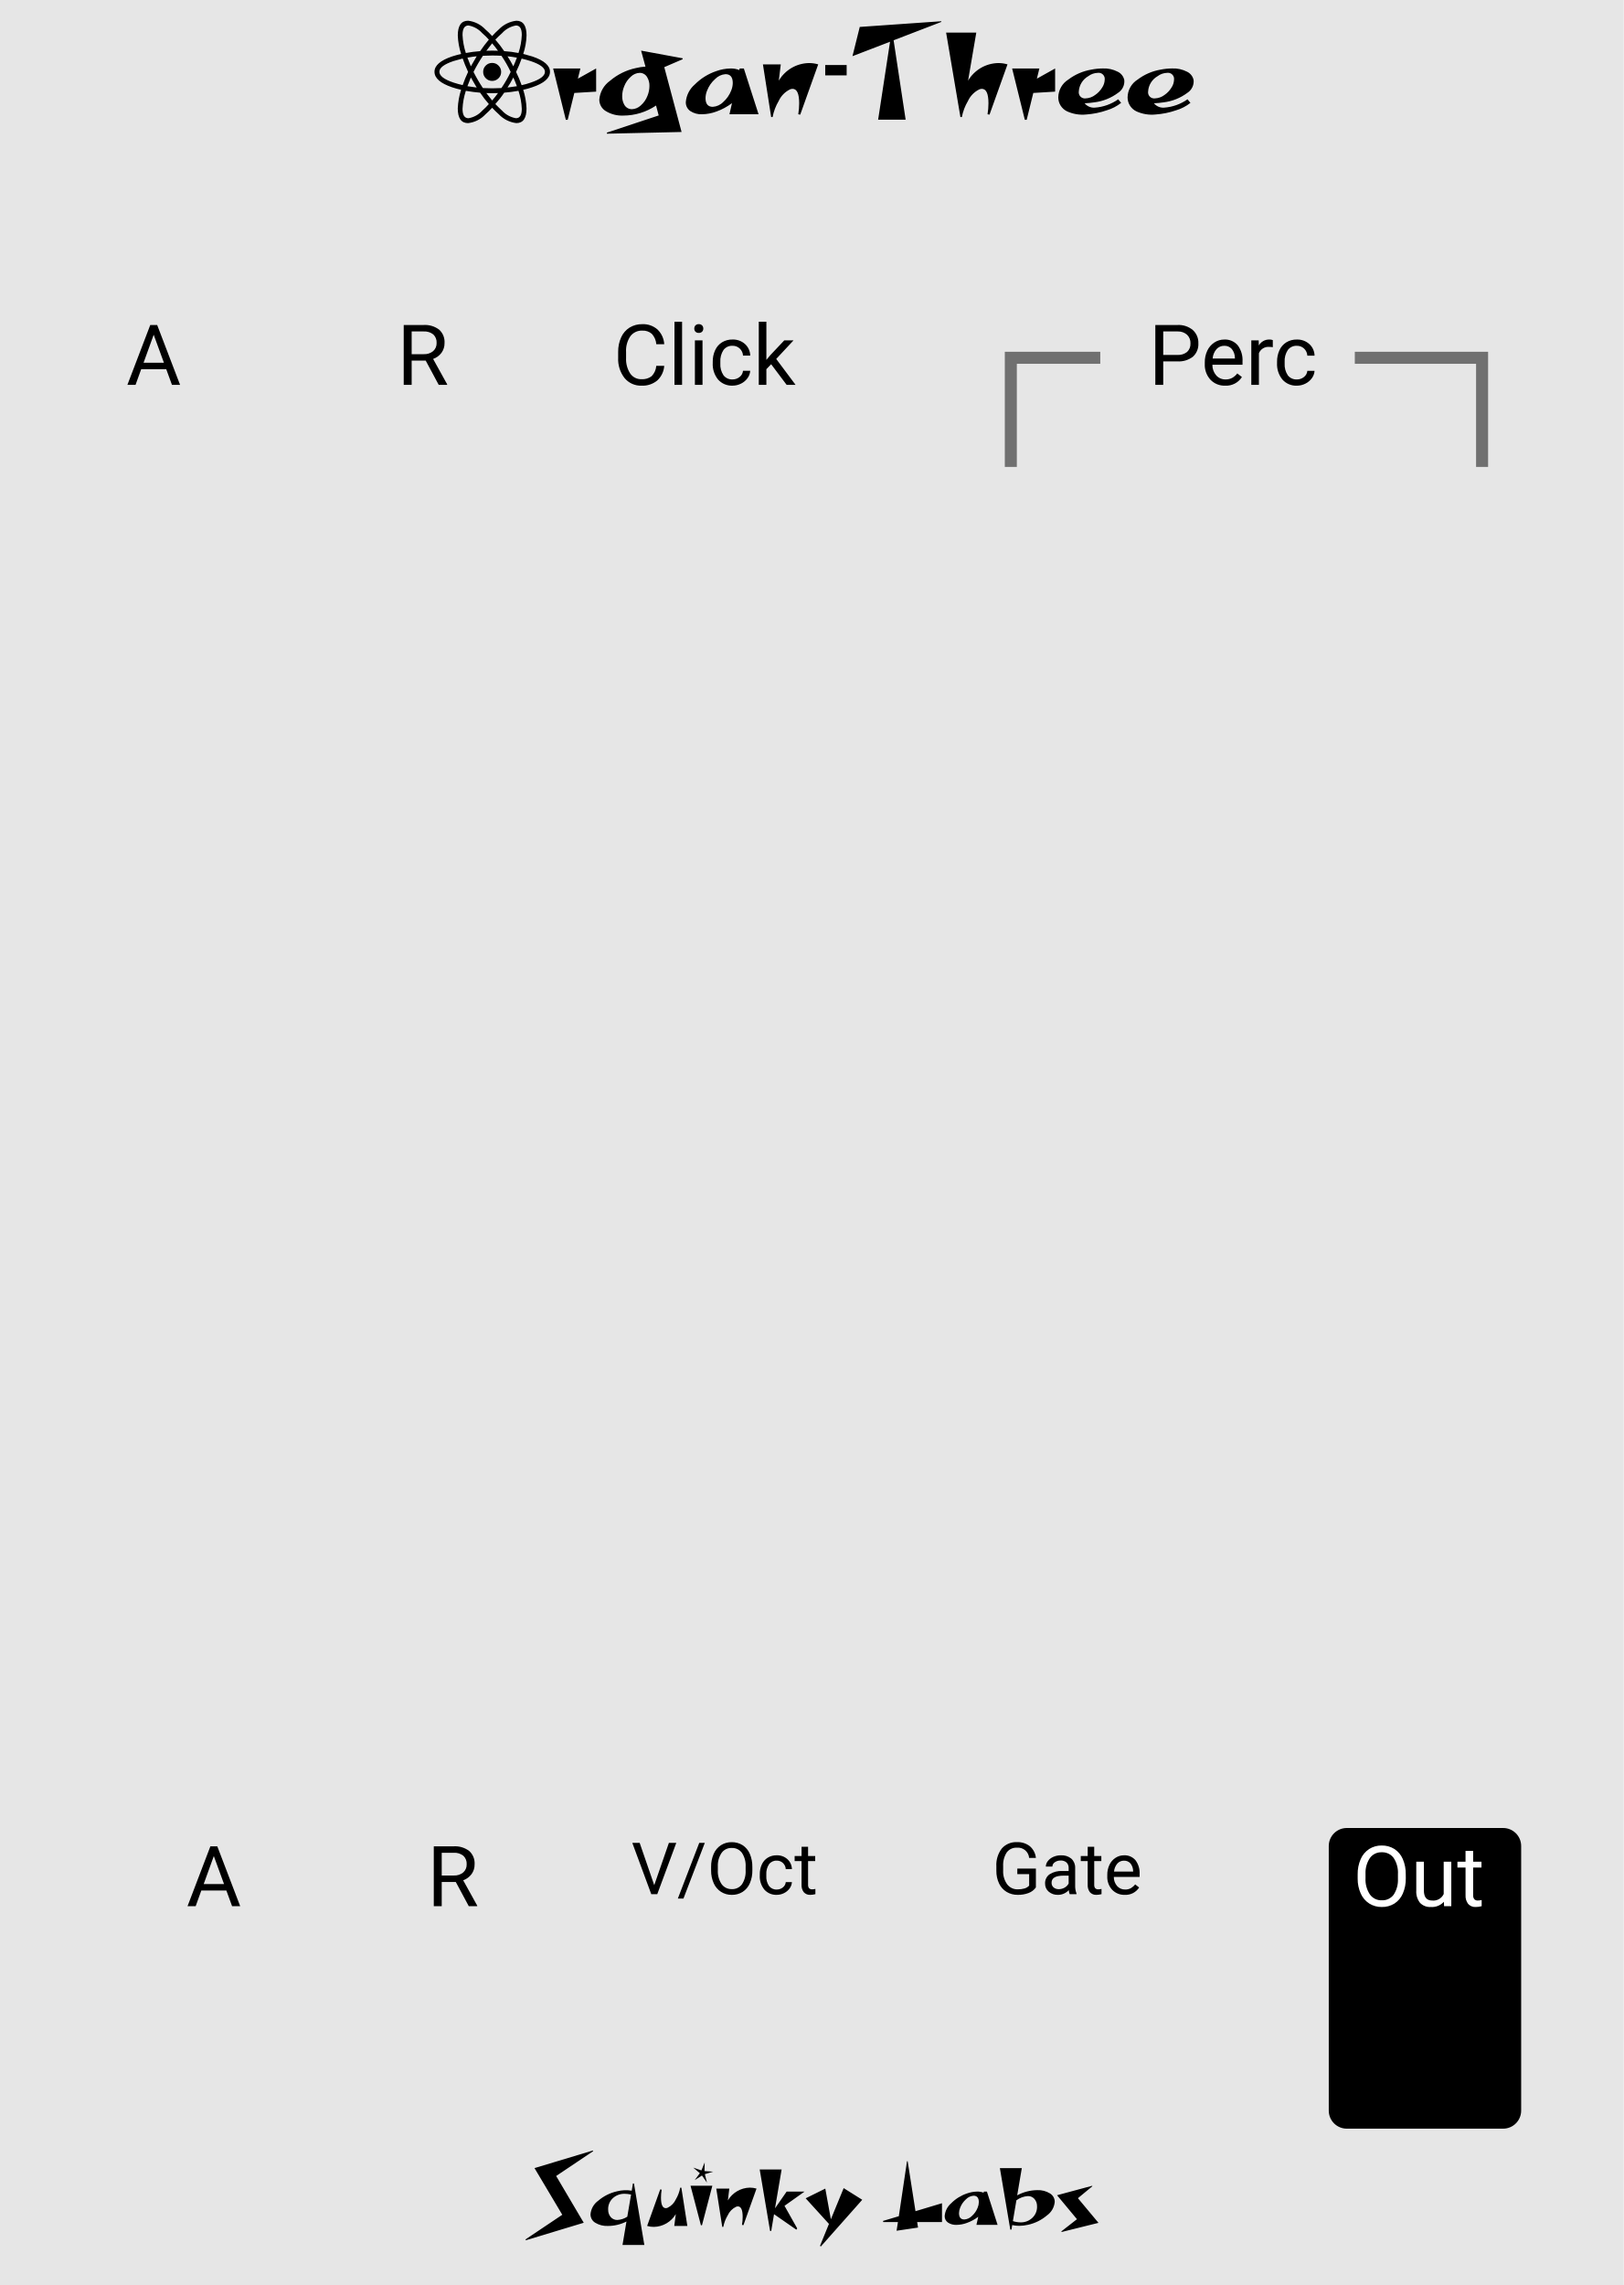
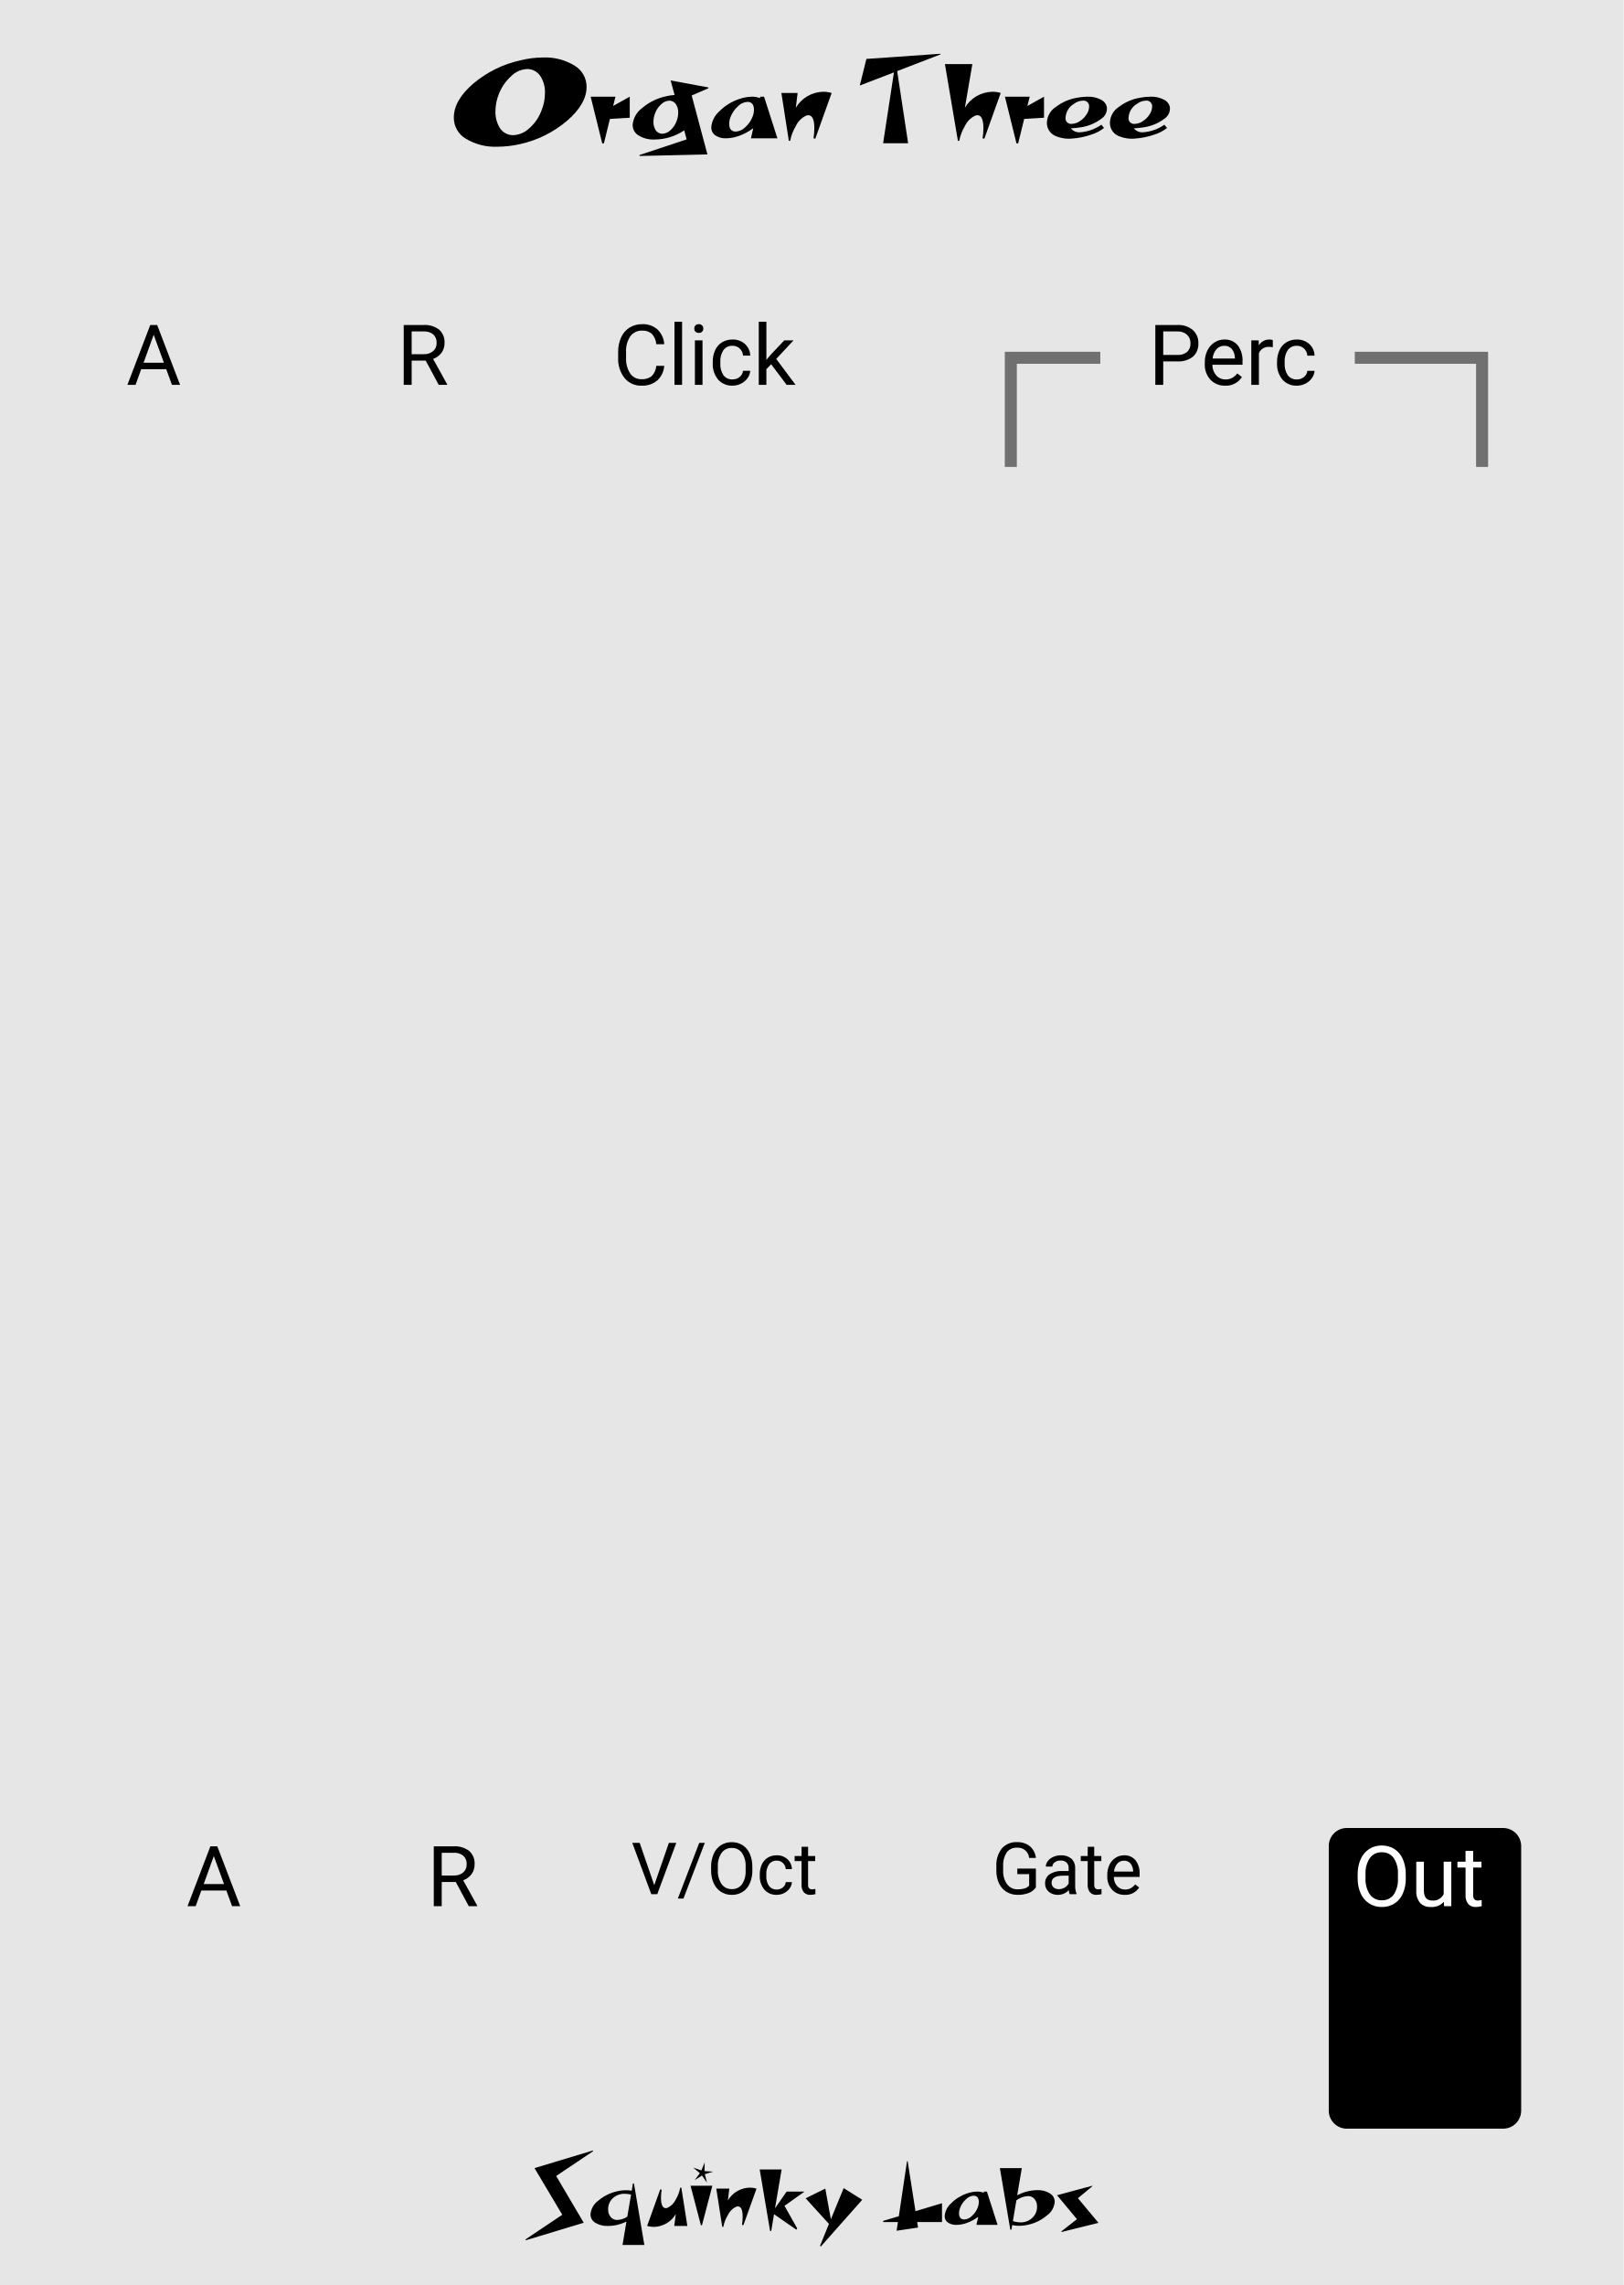
<svg xmlns="http://www.w3.org/2000/svg" width="270" height="380" viewBox="0 0 270 380">
  <defs>
    <clipPath id="clip-sines-panel">
      <rect width="270" height="380" />
    </clipPath>
  </defs>
  <g id="sines-panel" clip-path="url(#clip-sines-panel)">
    <rect width="270" height="380" fill="#e6e6e6" />
    <path id="Path_9" data-name="Path 9" d="M2.468-3.9V0H1.155V-9.953H4.826a3.688,3.688,0,0,1,2.56.834,2.827,2.827,0,0,1,.926,2.208,2.79,2.79,0,0,1-.906,2.232A3.853,3.853,0,0,1,4.813-3.9Zm0-1.073H4.826a2.358,2.358,0,0,0,1.613-.5A1.815,1.815,0,0,0,7-6.9a1.876,1.876,0,0,0-.561-1.424A2.209,2.209,0,0,0,4.9-8.88H2.468ZM12.77.137a3.232,3.232,0,0,1-2.447-.988,3.666,3.666,0,0,1-.943-2.642v-.232A4.438,4.438,0,0,1,9.8-5.691a3.28,3.28,0,0,1,1.176-1.354,2.956,2.956,0,0,1,1.637-.489,2.77,2.77,0,0,1,2.242.95,4.114,4.114,0,0,1,.8,2.721v.526H10.644a2.629,2.629,0,0,0,.639,1.767A2.009,2.009,0,0,0,12.838-.9a2.2,2.2,0,0,0,1.135-.273,2.851,2.851,0,0,0,.813-.725l.772.6A3.106,3.106,0,0,1,12.77.137Zm-.157-6.631a1.687,1.687,0,0,0-1.285.557,2.708,2.708,0,0,0-.643,1.562H14.39v-.1a2.409,2.409,0,0,0-.52-1.494A1.588,1.588,0,0,0,12.612-6.494Zm8.08.232a3.79,3.79,0,0,0-.622-.048,1.667,1.667,0,0,0-1.688,1.06V0H17.117V-7.4h1.23l.021.854a1.969,1.969,0,0,1,1.764-.991,1.292,1.292,0,0,1,.561.1Zm4,5.366a1.822,1.822,0,0,0,1.183-.41,1.443,1.443,0,0,0,.561-1.025h1.2a2.293,2.293,0,0,1-.437,1.21,2.881,2.881,0,0,1-1.077.916,3.107,3.107,0,0,1-1.425.342,3.047,3.047,0,0,1-2.4-1.008A4.016,4.016,0,0,1,21.4-3.63v-.212a4.453,4.453,0,0,1,.4-1.921,3.02,3.02,0,0,1,1.138-1.306,3.233,3.233,0,0,1,1.753-.465,2.966,2.966,0,0,1,2.068.745,2.663,2.663,0,0,1,.878,1.935h-1.2a1.743,1.743,0,0,0-.543-1.179,1.691,1.691,0,0,0-1.207-.461,1.77,1.77,0,0,0-1.494.694,3.259,3.259,0,0,0-.53,2.006v.239a3.194,3.194,0,0,0,.526,1.969A1.779,1.779,0,0,0,24.691-.9Z" transform="translate(191 64)" />
    <path id="Path_8" data-name="Path 8" d="M8.477-3.158A3.662,3.662,0,0,1,7.311-.721,3.82,3.82,0,0,1,4.7.137,3.507,3.507,0,0,1,1.876-1.128,5.088,5.088,0,0,1,.813-4.512v-.957a5.671,5.671,0,0,1,.5-2.44,3.7,3.7,0,0,1,1.4-1.617,3.911,3.911,0,0,1,2.105-.564A3.6,3.6,0,0,1,7.362-9.2,3.706,3.706,0,0,1,8.477-6.754H7.157a2.86,2.86,0,0,0-.742-1.728,2.244,2.244,0,0,0-1.6-.535,2.348,2.348,0,0,0-1.972.93,4.271,4.271,0,0,0-.714,2.648v.965A4.391,4.391,0,0,0,2.81-1.894,2.187,2.187,0,0,0,4.7-.937a2.526,2.526,0,0,0,1.678-.5,2.75,2.75,0,0,0,.776-1.726ZM11.443,0H10.179V-10.5h1.265Zm3.4,0H13.576V-7.4h1.265ZM13.474-9.358a.755.755,0,0,1,.188-.52.706.706,0,0,1,.557-.212.717.717,0,0,1,.561.212.747.747,0,0,1,.191.52.722.722,0,0,1-.191.513.73.73,0,0,1-.561.205.718.718,0,0,1-.557-.205A.73.73,0,0,1,13.474-9.358ZM19.831-.9a1.822,1.822,0,0,0,1.183-.41,1.443,1.443,0,0,0,.561-1.025h1.2a2.293,2.293,0,0,1-.437,1.21,2.881,2.881,0,0,1-1.077.916,3.107,3.107,0,0,1-1.425.342,3.047,3.047,0,0,1-2.4-1.008,4.016,4.016,0,0,1-.892-2.758v-.212a4.453,4.453,0,0,1,.4-1.921,3.02,3.02,0,0,1,1.138-1.306,3.233,3.233,0,0,1,1.753-.465,2.966,2.966,0,0,1,2.068.745,2.663,2.663,0,0,1,.878,1.935h-1.2a1.743,1.743,0,0,0-.543-1.179,1.691,1.691,0,0,0-1.207-.461,1.77,1.77,0,0,0-1.494.694,3.259,3.259,0,0,0-.53,2.006v.239a3.194,3.194,0,0,0,.526,1.969A1.779,1.779,0,0,0,19.831-.9Zm6.426-2.529-.793.827V0H24.2V-10.5h1.265v6.351l.677-.813,2.3-2.434h1.538L27.1-4.307,30.317,0H28.834Z" transform="translate(102 64)" />
-     <path id="Path_4" data-name="Path 4" d="M16.522-4.488a12.825,12.825,0,0,1-1.5.418,11.626,11.626,0,0,1,.55,3.1q0,2.442-1.694,2.442A4.786,4.786,0,0,1,10.956,0q-.66-.594-1.1-1.078A15.5,15.5,0,0,1,8.734.022,4.654,4.654,0,0,1,5.852,1.474q-1.716,0-1.716-2.464a12.191,12.191,0,0,1,.55-3.08,13.458,13.458,0,0,1-1.5-.418Q.264-5.478.264-7.062q0-1.562,2.926-2.552.528-.176,1.5-.418a11.355,11.355,0,0,1-.55-3.058q0-2.464,1.716-2.464A4.654,4.654,0,0,1,8.734-14.1,11.1,11.1,0,0,1,9.856-13a12.964,12.964,0,0,1,1.1-1.1,4.815,4.815,0,0,1,2.926-1.452q1.694,0,1.694,2.442a10.861,10.861,0,0,1-.55,3.08q.528.132,1.5.418,2.948.99,2.948,2.552Q19.47-5.478,16.522-4.488ZM14.784-13.2q0-1.562-.968-1.562a4.03,4.03,0,0,0-2.31,1.276q-.66.594-1.122,1.078a18.264,18.264,0,0,1,1.474,1.914,18.308,18.308,0,0,1,2.376.308A10.725,10.725,0,0,0,14.784-13.2Zm1.474,7.942q2.376-.792,2.376-1.8,0-.99-2.376-1.782-.528-.176-1.5-.418a20.081,20.081,0,0,1-.924,2.222,19.075,19.075,0,0,1,.924,2.2A11.907,11.907,0,0,0,16.258-5.258ZM13.97-9.416q-.99-.176-1.562-.22a15.689,15.689,0,0,1,.968,1.672Q13.706-8.69,13.97-9.416ZM10.824-10.56q-.44-.616-.968-1.232-.506.616-.968,1.232Q9.856-10.6,10.824-10.56ZM9.306-12.408a11.119,11.119,0,0,0-1.1-1.078,3.949,3.949,0,0,0-2.288-1.276q-.99,0-.99,1.584a11.243,11.243,0,0,0,.55,2.992,20.657,20.657,0,0,1,2.376-.308A22.53,22.53,0,0,1,9.306-12.408ZM13.97-4.664q-.264-.726-.594-1.452a15.689,15.689,0,0,1-.968,1.672Q13.464-4.576,13.97-4.664ZM12.936-7.04A19.534,19.534,0,0,0,11.4-9.724q-.748-.044-1.54-.044-.77,0-1.54.044A24.972,24.972,0,0,0,6.754-7.04,24.972,24.972,0,0,0,8.316-4.356q.77.044,1.54.044.792,0,1.54-.044A19.534,19.534,0,0,0,12.936-7.04Zm-5.654-2.6q-.528.044-1.54.22.176.484.572,1.452Q6.622-8.536,7.282-9.636Zm6.952,5.742q-1.232.22-2.376.308a15.715,15.715,0,0,1-1.474,1.892q.638.66,1.122,1.1A4.054,4.054,0,0,0,13.816.66q.968,0,.968-1.562A10.682,10.682,0,0,0,14.234-3.894Zm-3.41.374q-.968.044-1.936,0,.462.616.968,1.232Q10.384-2.9,10.824-3.52ZM7.282-4.444q-.66-1.1-.968-1.672-.4.968-.572,1.452Q6.314-4.576,7.282-4.444Zm-1.43-2.6q-.572-1.254-.9-2.222-.506.132-1.518.418-2.354.792-2.354,1.782,0,1.012,2.354,1.8.814.264,1.518.418A22.477,22.477,0,0,1,5.852-7.04ZM9.306-1.694A17.68,17.68,0,0,1,7.854-3.586q-1.078-.088-2.376-.308A11.243,11.243,0,0,0,4.928-.9q0,1.562.99,1.562A3.971,3.971,0,0,0,8.206-.594,12.974,12.974,0,0,0,9.306-1.694ZM11.352-7.04a1.44,1.44,0,0,1-.44,1.056,1.44,1.44,0,0,1-1.056.44A1.44,1.44,0,0,1,8.8-5.984,1.44,1.44,0,0,1,8.36-7.04,1.43,1.43,0,0,1,8.8-8.107a1.459,1.459,0,0,1,1.056-.429,1.44,1.44,0,0,1,1.056.44A1.44,1.44,0,0,1,11.352-7.04Zm15.8,3.278-3.63.22L22.418.924H22.11L20-7.612H24.53l-.418,1.694,3.036-1.694Zm14.388-5.39-3.058,1.32L41.36,2.948l-12.408.286-.022-.176L37.554.2l-.44-1.65A9.779,9.779,0,0,1,31.658.22a5.161,5.161,0,0,1-2.871-.726,2.217,2.217,0,0,1-1.111-1.936,4.265,4.265,0,0,1,1.782-3.124,9.758,9.758,0,0,1,4.29-2.112,8.221,8.221,0,0,1,1.606-.242l-.726-2.662,6.908,1.276ZM35.684-3.058a4.358,4.358,0,0,0,.33-1.65A2.672,2.672,0,0,0,35.64-6.16a1.421,1.421,0,0,0-1.254-.726,2.232,2.232,0,0,0-1.452.627,4.108,4.108,0,0,0-1.122,1.617,4.3,4.3,0,0,0-.33,1.628,2.787,2.787,0,0,0,.374,1.474,1.43,1.43,0,0,0,1.254.7,2.252,2.252,0,0,0,1.452-.616A4.016,4.016,0,0,0,35.684-3.058ZM54.164,0h-4.84l.418-1.848A9.651,9.651,0,0,1,47.124-.44,7.128,7.128,0,0,1,44.77,0,3.264,3.264,0,0,1,42.8-.539a1.739,1.739,0,0,1-.737-1.485,4.294,4.294,0,0,1,1.485-2.915,9.16,9.16,0,0,1,3.575-2.233,7.318,7.318,0,0,1,2.376-.44,3.729,3.729,0,0,1,1.474.264l.044-.264h.7ZM49.61-3.938a3.379,3.379,0,0,0,.264-1.254q0-1.474-1.21-1.474a2.657,2.657,0,0,0-1.716.8,4.974,4.974,0,0,0-1.342,1.925,3.379,3.379,0,0,0-.264,1.254q0,1.452,1.21,1.452a2.652,2.652,0,0,0,1.727-.792A4.934,4.934,0,0,0,49.61-3.938ZM64.086-8.294,61.094.066,60.764,0a10.577,10.577,0,0,0,.154-1.826q0-2.4-1.1-2.4a1.126,1.126,0,0,0-.418.088A4,4,0,0,0,57.508-2.2,8.221,8.221,0,0,0,56.5.462h-.242L54.89-8.294h2.97l-.33,2.706a5.954,5.954,0,0,1,5.016-2.926A5.283,5.283,0,0,1,64.086-8.294Zm4.73,1.826H65.252V-8.184h3.564Zm15.752-8.888L76.626-12.3l2,13.2H74.052l1.98-12.958-6.248,2.4,1.21-4.862,13.552-.946Zm11,7.062L92.576.066,92.246,0A10.577,10.577,0,0,0,92.4-1.826q0-2.4-1.1-2.4a1.126,1.126,0,0,0-.418.088A4,4,0,0,0,88.99-2.2,8.221,8.221,0,0,0,87.978.462h-.242L85.36-13.574h5.016L89.012-5.588a5.954,5.954,0,0,1,5.016-2.926A5.283,5.283,0,0,1,95.568-8.294Zm7.92,4.532-3.63.22L98.758.924H98.45L96.338-7.612h4.532l-.418,1.694,3.036-1.694Zm11.506-1.914a2.265,2.265,0,0,1-1.034,2.112A8.239,8.239,0,0,1,110-1.98a13.9,13.9,0,0,1-1.606.154,1.989,1.989,0,0,0,1.694.726,7.654,7.654,0,0,0,3.894-1.386l.484.594A7.029,7.029,0,0,1,112.09-.66a13.243,13.243,0,0,1-3.432.7,6.153,6.153,0,0,1-3.146-.506,2.567,2.567,0,0,1-1.5-2.332,3.544,3.544,0,0,1,1.672-2.97,8.754,8.754,0,0,1,3.806-1.65,10.325,10.325,0,0,1,1.936-.2,4.916,4.916,0,0,1,2.486.55A1.976,1.976,0,0,1,114.994-5.676Zm-4.422-1.21a2.735,2.735,0,0,0-1.562.55,3.155,3.155,0,0,0-1.584,2.552A1.011,1.011,0,0,0,108.57-2.64a2.764,2.764,0,0,0,1.584-.572,3.962,3.962,0,0,0,1.144-1.2,2.573,2.573,0,0,0,.44-1.331A1.021,1.021,0,0,0,110.572-6.886Zm15.95,1.21a2.265,2.265,0,0,1-1.034,2.112,8.239,8.239,0,0,1-3.96,1.584,13.9,13.9,0,0,1-1.606.154,1.989,1.989,0,0,0,1.694.726,7.654,7.654,0,0,0,3.894-1.386l.484.594A7.029,7.029,0,0,1,123.618-.66a13.243,13.243,0,0,1-3.432.7,6.153,6.153,0,0,1-3.146-.506,2.567,2.567,0,0,1-1.5-2.332,3.544,3.544,0,0,1,1.672-2.97,8.754,8.754,0,0,1,3.806-1.65,10.325,10.325,0,0,1,1.936-.2,4.916,4.916,0,0,1,2.486.55A1.976,1.976,0,0,1,126.522-5.676ZM122.1-6.886a2.735,2.735,0,0,0-1.562.55,3.155,3.155,0,0,0-1.584,2.552A1.011,1.011,0,0,0,120.1-2.64a2.764,2.764,0,0,0,1.584-.572,3.962,3.962,0,0,0,1.144-1.2,2.573,2.573,0,0,0,.44-1.331A1.021,1.021,0,0,0,122.1-6.886Z" transform="translate(72 19)" />
    <path id="Path_2" data-name="Path 2" d="M-338.971,55.5H-353.85V73.65" transform="translate(521.971 4)" fill="none" stroke="#707070" stroke-width="2" />
    <path id="Path_3" data-name="Path 3" d="M-255.5,56h21.167V74.15" transform="translate(480.833 3.5)" fill="none" stroke="#707070" stroke-width="2" />
    <path id="Path_12" data-name="Path 12" d="M3.814-1.494,6.252-8.531h1.23L4.318,0h-1L.164-8.531H1.389ZM8.672.732H7.74L11.3-8.531h.926ZM20.133-3.99A5.277,5.277,0,0,1,19.711-1.8a3.2,3.2,0,0,1-1.2,1.427,3.289,3.289,0,0,1-1.8.492,3.261,3.261,0,0,1-1.787-.5,3.272,3.272,0,0,1-1.21-1.412,5.064,5.064,0,0,1-.442-2.124v-.615A5.215,5.215,0,0,1,13.7-6.7a3.26,3.26,0,0,1,1.21-1.444,3.247,3.247,0,0,1,1.79-.5,3.307,3.307,0,0,1,1.808.5,3.19,3.19,0,0,1,1.2,1.436,5.3,5.3,0,0,1,.422,2.188Zm-1.119-.551A3.825,3.825,0,0,0,18.4-6.87,2.01,2.01,0,0,0,16.7-7.682a1.988,1.988,0,0,0-1.679.812,3.747,3.747,0,0,0-.63,2.253v.627a3.831,3.831,0,0,0,.618,2.312,2,2,0,0,0,1.7.841A1.989,1.989,0,0,0,18.4-1.632a3.809,3.809,0,0,0,.615-2.276Zm5.18,3.773a1.561,1.561,0,0,0,1.014-.352A1.237,1.237,0,0,0,25.688-2h1.025a1.966,1.966,0,0,1-.375,1.037,2.47,2.47,0,0,1-.923.785,2.663,2.663,0,0,1-1.222.293,2.612,2.612,0,0,1-2.06-.864,3.442,3.442,0,0,1-.765-2.364v-.182a3.817,3.817,0,0,1,.34-1.646,2.588,2.588,0,0,1,.976-1.119,2.771,2.771,0,0,1,1.5-.4,2.543,2.543,0,0,1,1.772.639,2.283,2.283,0,0,1,.753,1.658H25.688a1.494,1.494,0,0,0-.466-1.011,1.449,1.449,0,0,0-1.034-.4,1.517,1.517,0,0,0-1.28.595,2.793,2.793,0,0,0-.454,1.72v.205A2.737,2.737,0,0,0,22.9-1.359,1.524,1.524,0,0,0,24.193-.768ZM29.4-7.875V-6.34h1.184V-5.5H29.4v3.937a.88.88,0,0,0,.158.572A.666.666,0,0,0,30.1-.8a2.624,2.624,0,0,0,.516-.07V0a3.161,3.161,0,0,1-.832.116,1.35,1.35,0,0,1-1.1-.439,1.888,1.888,0,0,1-.369-1.248V-5.5H27.164V-6.34h1.154V-7.875Z" transform="translate(105 315)" />
    <path id="Path_13" data-name="Path 13" d="M7.289-1.119a2.6,2.6,0,0,1-1.21.929A4.887,4.887,0,0,1,4.271.117,3.506,3.506,0,0,1,2.42-.372,3.26,3.26,0,0,1,1.169-1.764,4.806,4.806,0,0,1,.715-3.855V-4.6a4.487,4.487,0,0,1,.9-2.988A3.134,3.134,0,0,1,4.143-8.648a3.237,3.237,0,0,1,2.15.683,2.974,2.974,0,0,1,1,1.937H6.164a1.86,1.86,0,0,0-2.016-1.7,1.991,1.991,0,0,0-1.714.795,3.88,3.88,0,0,0-.589,2.3v.7A3.636,3.636,0,0,0,2.5-1.65,2.127,2.127,0,0,0,4.277-.8a3.921,3.921,0,0,0,1.107-.14,1.713,1.713,0,0,0,.785-.473V-3.328H4.2v-.92H7.289ZM12.908,0a2.277,2.277,0,0,1-.152-.668,2.419,2.419,0,0,1-1.8.785,2.238,2.238,0,0,1-1.538-.53,1.716,1.716,0,0,1-.6-1.345A1.792,1.792,0,0,1,9.565-3.3a3.55,3.55,0,0,1,2.118-.548h1.055v-.5a1.217,1.217,0,0,0-.34-.905,1.366,1.366,0,0,0-1-.337,1.581,1.581,0,0,0-.973.293.863.863,0,0,0-.393.709H8.941A1.5,1.5,0,0,1,9.278-5.5a2.3,2.3,0,0,1,.914-.7,3.075,3.075,0,0,1,1.269-.258,2.506,2.506,0,0,1,1.717.548A1.976,1.976,0,0,1,13.822-4.4v2.918a3.567,3.567,0,0,0,.223,1.389V0Zm-1.8-.826a1.905,1.905,0,0,0,.967-.264,1.6,1.6,0,0,0,.662-.686v-1.3h-.85Q9.9-3.076,9.9-1.91a.987.987,0,0,0,.34.8A1.306,1.306,0,0,0,11.109-.826Zm5.883-7.049V-6.34h1.184V-5.5H16.992v3.937a.88.88,0,0,0,.158.572.666.666,0,0,0,.539.191,2.624,2.624,0,0,0,.516-.07V0a3.161,3.161,0,0,1-.832.116,1.35,1.35,0,0,1-1.1-.439,1.888,1.888,0,0,1-.369-1.248V-5.5H14.754V-6.34h1.154V-7.875ZM22.072.117a2.77,2.77,0,0,1-2.1-.847,3.142,3.142,0,0,1-.809-2.265v-.2a3.8,3.8,0,0,1,.36-1.685,2.811,2.811,0,0,1,1.008-1.16,2.534,2.534,0,0,1,1.4-.419,2.374,2.374,0,0,1,1.922.814,3.526,3.526,0,0,1,.686,2.332v.451H20.25A2.254,2.254,0,0,0,20.8-1.345a1.722,1.722,0,0,0,1.333.577A1.888,1.888,0,0,0,23.1-1a2.444,2.444,0,0,0,.7-.621l.662.516A2.662,2.662,0,0,1,22.072.117Zm-.135-5.684a1.446,1.446,0,0,0-1.1.478,2.321,2.321,0,0,0-.551,1.339h3.176v-.082a2.065,2.065,0,0,0-.445-1.28A1.361,1.361,0,0,0,21.938-5.566Z" transform="translate(165 315)" />
    <g id="Standard_Output_Jack" data-name="Standard Output Jack" transform="translate(221 304)">
      <rect id="Rectangle_9" data-name="Rectangle 9" width="32" height="50" rx="3" />
      <path id="Path_14" data-name="Path 14" d="M8.812-4.655A6.157,6.157,0,0,1,8.319-2.1,3.728,3.728,0,0,1,6.925-.437,3.837,3.837,0,0,1,4.819.137,3.8,3.8,0,0,1,2.734-.441,3.817,3.817,0,0,1,1.323-2.088,5.908,5.908,0,0,1,.807-4.566v-.718a6.084,6.084,0,0,1,.5-2.536A3.8,3.8,0,0,1,2.717-9.505a3.788,3.788,0,0,1,2.088-.584,3.858,3.858,0,0,1,2.109.578,3.721,3.721,0,0,1,1.4,1.675,6.187,6.187,0,0,1,.492,2.553ZM7.506-5.3a4.463,4.463,0,0,0-.711-2.717,2.345,2.345,0,0,0-1.989-.947,2.32,2.32,0,0,0-1.958.947,4.371,4.371,0,0,0-.735,2.628v.731a4.469,4.469,0,0,0,.721,2.7,2.329,2.329,0,0,0,1.986.981A2.32,2.32,0,0,0,6.788-1.9,4.444,4.444,0,0,0,7.506-4.56ZM15.148-.731a2.686,2.686,0,0,1-2.167.868,2.3,2.3,0,0,1-1.8-.687,2.974,2.974,0,0,1-.625-2.034V-7.4h1.265v4.778q0,1.682,1.367,1.682a1.893,1.893,0,0,0,1.928-1.08V-7.4h1.265V0h-1.2Zm4.867-8.456V-7.4H21.4v.978H20.016v4.593a1.027,1.027,0,0,0,.185.667.777.777,0,0,0,.629.222,3.062,3.062,0,0,0,.6-.082V0a3.688,3.688,0,0,1-.971.136,1.575,1.575,0,0,1-1.278-.513,2.2,2.2,0,0,1-.431-1.456V-6.419H17.4V-7.4h1.347V-9.187Z" transform="translate(4 13)" fill="#fff" />
    </g>
    <path id="Path_5" data-name="Path 5" d="M10.656-12.256,4.5-8.128,9.088-.352-.544,2.56l-.048-.144L5.52-1.68.9-9.44l9.712-2.928Zm8.512,15.6H15.536l.656-3.9a6.851,6.851,0,0,1-3.1.736,3.713,3.713,0,0,1-2.08-.528,1.616,1.616,0,0,1-.8-1.408,3.1,3.1,0,0,1,1.3-2.272A7.238,7.238,0,0,1,14.64-5.584a5.905,5.905,0,0,1,2.432-.1l.192-1.2h.176ZM16.96-5.04a4.811,4.811,0,0,0-1.072-.128,2.8,2.8,0,0,0-1.968.736,2.447,2.447,0,0,0-.768,1.952,1.8,1.8,0,0,0,.432,1.192,1.4,1.4,0,0,0,1.1.472,3.356,3.356,0,0,0,1.648-.544ZM26.32.176H24.144L24.4-1.792A4.33,4.33,0,0,1,20.752.336a3.641,3.641,0,0,1-1.12-.16L21.808-5.9l.24.048a7.693,7.693,0,0,0-.112,1.328q0,1.744.8,1.744a.819.819,0,0,0,.3-.064,2.905,2.905,0,0,0,1.376-1.408,5.855,5.855,0,0,0,.72-1.936h.192Zm4.288-9.024-1.376.416.352,1.408-.832-1.184-1.216.768L28.4-8.592,27.3-9.52l1.36.464.544-1.328-.032,1.44ZM30.48-6.512,28.752.064h-.176L26.848-6.512Zm7.344.48L35.648.048,35.408,0a7.693,7.693,0,0,0,.112-1.328q0-1.744-.8-1.744a.819.819,0,0,0-.3.064A2.905,2.905,0,0,0,33.04-1.6,5.979,5.979,0,0,0,32.3.336h-.176l-.992-6.368H33.3l-.24,1.968A4.33,4.33,0,0,1,36.7-6.192,3.842,3.842,0,0,1,37.824-6.032Zm7.984.5L42.48-3.168,44.592.592,44.448.8,40.736-1.776l-.464,2.784H40.08L38.352-9.216H42L40.9-2.752l1.936-2.784Zm9.6,1.36-6.88,7.76-.144-.1L49.872-.16,46-4.416l3.264-1.616.928,5.1L52.32-6.112ZM68.672-.464H64.544l.144.912L61.12.976l.224-1.44H58.9l-.032-.192,2.624-.784,1.36-9.136h.112l1.3,8.3L68.672-3.6ZM77.92,0H74.4l.3-1.344A7.019,7.019,0,0,1,72.8-.32,5.184,5.184,0,0,1,71.088,0a2.374,2.374,0,0,1-1.432-.392,1.265,1.265,0,0,1-.536-1.08,3.123,3.123,0,0,1,1.08-2.12,6.661,6.661,0,0,1,2.6-1.624,5.322,5.322,0,0,1,1.728-.32,2.712,2.712,0,0,1,1.072.192l.032-.192h.512ZM74.608-2.864a2.457,2.457,0,0,0,.192-.912q0-1.072-.88-1.072a1.933,1.933,0,0,0-1.248.584,3.618,3.618,0,0,0-.976,1.4,2.457,2.457,0,0,0-.192.912q0,1.056.88,1.056a1.929,1.929,0,0,0,1.256-.576A3.588,3.588,0,0,0,74.608-2.864Zm12.816-.96a3.092,3.092,0,0,1-1.3,2.256A7.238,7.238,0,0,1,82.992-.016,6.654,6.654,0,0,1,81.5.16,5.017,5.017,0,0,1,80.352.032l-.128.752h-.192L78.3-9.44h3.648l-.768,4.528a7.2,7.2,0,0,1,3.344-.864,3.71,3.71,0,0,1,2.088.536A1.631,1.631,0,0,1,87.424-3.824Zm-2.944.7a1.8,1.8,0,0,0-.432-1.192,1.4,1.4,0,0,0-1.1-.472,3.6,3.6,0,0,0-1.9.7L80.464-.624a4.33,4.33,0,0,0,1.28.208,2.733,2.733,0,0,0,1.968-.768A2.47,2.47,0,0,0,84.48-3.12ZM94.7-.336l-6.128,1.52-.048-.1L91.12-.944,87.808-4.928,93.648-6.5l.032.08-2.4,1.984Z" transform="translate(88 370)" />
    <path id="Path_6" data-name="Path 6" d="M6.651-2.6H2.481L1.545,0H.191l3.8-9.953H5.141L8.948,0H7.6ZM2.878-3.678H6.262l-1.7-4.655Z" transform="translate(21 64)" />
    <path id="Path_7" data-name="Path 7" d="M4.806-4.026H2.468V0H1.148V-9.953H4.443a3.9,3.9,0,0,1,2.587.766,2.755,2.755,0,0,1,.906,2.229,2.68,2.68,0,0,1-.5,1.62,3,3,0,0,1-1.4,1.032L8.374-.082V0H6.966ZM2.468-5.1H4.484A2.275,2.275,0,0,0,6.04-5.606a1.714,1.714,0,0,0,.578-1.356,1.8,1.8,0,0,0-.55-1.418,2.33,2.33,0,0,0-1.589-.5H2.468Z" transform="translate(66 64)" />
    <path id="Path_10" data-name="Path 10" d="M6.651-2.6H2.481L1.545,0H.191l3.8-9.953H5.141L8.948,0H7.6ZM2.878-3.678H6.262l-1.7-4.655Z" transform="translate(31 317)" />
    <path id="Path_11" data-name="Path 11" d="M4.806-4.026H2.468V0H1.148V-9.953H4.443a3.9,3.9,0,0,1,2.587.766,2.755,2.755,0,0,1,.906,2.229,2.68,2.68,0,0,1-.5,1.62,3,3,0,0,1-1.4,1.032L8.374-.082V0H6.966ZM2.468-5.1H4.484A2.275,2.275,0,0,0,6.04-5.606a1.714,1.714,0,0,0,.578-1.356,1.8,1.8,0,0,0-.55-1.418,2.33,2.33,0,0,0-1.589-.5H2.468Z" transform="translate(71 317)" />
+     <path id="Path_15" data-name="Path 15" d="M22.56-9.56q0,2.84-3.24,5.64a18.089,18.089,0,0,1-7.8,3.88A17.331,17.331,0,0,1,7.72.4,9.383,9.383,0,0,1,2.5-.92,4.031,4.031,0,0,1,.48-4.44q0-2.88,3.24-5.66a18.208,18.208,0,0,1,7.8-3.86,15.954,15.954,0,0,1,3.8-.48,9.275,9.275,0,0,1,5.22,1.34A4.078,4.078,0,0,1,22.56-9.56Zm-7.52,4a7.923,7.923,0,0,0,.6-3,4.859,4.859,0,0,0-.68-2.64,2.584,2.584,0,0,0-2.28-1.32,3.986,3.986,0,0,0-2.62,1.14A7.943,7.943,0,0,0,8-8.44a7.826,7.826,0,0,0-.6,2.96A5.067,5.067,0,0,0,8.08-2.8a2.6,2.6,0,0,0,2.28,1.28A4.1,4.1,0,0,0,13-2.64,7.3,7.3,0,0,0,15.04-5.56Z" transform="translate(75 24)" />
+     <path id="Path_16" data-name="Path 16" d="M6.74-3.42l-3.3.2L2.44.84H2.16L.24-6.92H4.36L3.98-5.38,6.74-6.92Zm13.08-4.9-2.78,1.2,2.62,9.8L8.38,2.94l-.02-.16L16.2.18l-.4-1.5A8.89,8.89,0,0,1,10.84.2,4.692,4.692,0,0,1,8.23-.46,2.016,2.016,0,0,1,7.22-2.22,3.877,3.877,0,0,1,8.84-5.06a8.871,8.871,0,0,1,3.9-1.92A7.473,7.473,0,0,1,14.2-7.2l-.66-2.42,6.28,1.16ZM14.5-2.78a3.962,3.962,0,0,0,.3-1.5,2.429,2.429,0,0,0-.34-1.32,1.292,1.292,0,0,0-1.14-.66A2.029,2.029,0,0,0,12-5.69a3.735,3.735,0,0,0-1.02,1.47,3.913,3.913,0,0,0-.3,1.48,2.533,2.533,0,0,0,.34,1.34,1.3,1.3,0,0,0,1.14.64,2.048,2.048,0,0,0,1.32-.56A3.651,3.651,0,0,0,14.5-2.78ZM31.3,0H26.9l.38-1.68A8.774,8.774,0,0,1,24.9-.4a6.48,6.48,0,0,1-2.14.4,2.967,2.967,0,0,1-1.79-.49,1.581,1.581,0,0,1-.67-1.35,3.9,3.9,0,0,1,1.35-2.65A8.327,8.327,0,0,1,24.9-6.52a6.653,6.653,0,0,1,2.16-.4,3.39,3.39,0,0,1,1.34.24l.04-.24h.64ZM27.16-3.58a3.071,3.071,0,0,0,.24-1.14q0-1.34-1.1-1.34a2.416,2.416,0,0,0-1.56.73,4.522,4.522,0,0,0-1.22,1.75,3.071,3.071,0,0,0-.24,1.14q0,1.32,1.1,1.32a2.411,2.411,0,0,0,1.57-.72A4.485,4.485,0,0,0,27.16-3.58ZM40.32-7.54,37.6.06,37.3,0a9.616,9.616,0,0,0,.14-1.66q0-2.18-1-2.18a1.024,1.024,0,0,0-.38.08A3.632,3.632,0,0,0,34.34-2,7.474,7.474,0,0,0,33.42.42H33.2L31.96-7.54h2.7l-.3,2.46a5.413,5.413,0,0,1,4.56-2.66A4.8,4.8,0,0,1,40.32-7.54Zm18.12-6.42-7.22,2.78,1.82,12H48.88l1.8-11.78L45-8.78l1.1-4.42,12.32-.86Zm10,6.42L65.72.06,65.42,0a9.616,9.616,0,0,0,.14-1.66q0-2.18-1-2.18a1.024,1.024,0,0,0-.38.08A3.632,3.632,0,0,0,62.46-2,7.474,7.474,0,0,0,61.54.42h-.22L59.16-12.34h4.56L62.48-5.08a5.413,5.413,0,0,1,4.56-2.66A4.8,4.8,0,0,1,68.44-7.54Zm7.2,4.12-3.3.2-1,4.06h-.28L69.14-6.92h4.12l-.38,1.54,2.76-1.54ZM86.1-5.16a2.059,2.059,0,0,1-.94,1.92,7.49,7.49,0,0,1-3.6,1.44,12.638,12.638,0,0,1-1.46.14A1.808,1.808,0,0,0,81.64-1a6.958,6.958,0,0,0,3.54-1.26l.44.54A6.39,6.39,0,0,1,83.46-.6a12.039,12.039,0,0,1-3.12.64,5.593,5.593,0,0,1-2.86-.46,2.334,2.334,0,0,1-1.36-2.12,3.222,3.222,0,0,1,1.52-2.7,7.958,7.958,0,0,1,3.46-1.5,9.386,9.386,0,0,1,1.76-.18,4.469,4.469,0,0,1,2.26.5A1.8,1.8,0,0,1,86.1-5.16Zm-4.02-1.1a2.486,2.486,0,0,0-1.42.5,2.868,2.868,0,0,0-1.44,2.32A.919.919,0,0,0,80.26-2.4a2.513,2.513,0,0,0,1.44-.52,3.6,3.6,0,0,0,1.04-1.09,2.339,2.339,0,0,0,.4-1.21A.928.928,0,0,0,82.08-6.26Zm14.5,1.1a2.059,2.059,0,0,1-.94,1.92,7.49,7.49,0,0,1-3.6,1.44,12.638,12.638,0,0,1-1.46.14A1.808,1.808,0,0,0,92.12-1a6.958,6.958,0,0,0,3.54-1.26l.44.54A6.39,6.39,0,0,1,93.94-.6a12.039,12.039,0,0,1-3.12.64,5.593,5.593,0,0,1-2.86-.46A2.334,2.334,0,0,1,86.6-2.54a3.222,3.222,0,0,1,1.52-2.7,7.958,7.958,0,0,1,3.46-1.5,9.386,9.386,0,0,1,1.76-.18,4.469,4.469,0,0,1,2.26.5A1.8,1.8,0,0,1,96.58-5.16Zm-4.02-1.1a2.486,2.486,0,0,0-1.42.5A2.868,2.868,0,0,0,89.7-3.44.919.919,0,0,0,90.74-2.4a2.513,2.513,0,0,0,1.44-.52,3.6,3.6,0,0,0,1.04-1.09,2.339,2.339,0,0,0,.4-1.21A.928.928,0,0,0,92.56-6.26Z" transform="translate(98 23)" />
  </g>
</svg>
